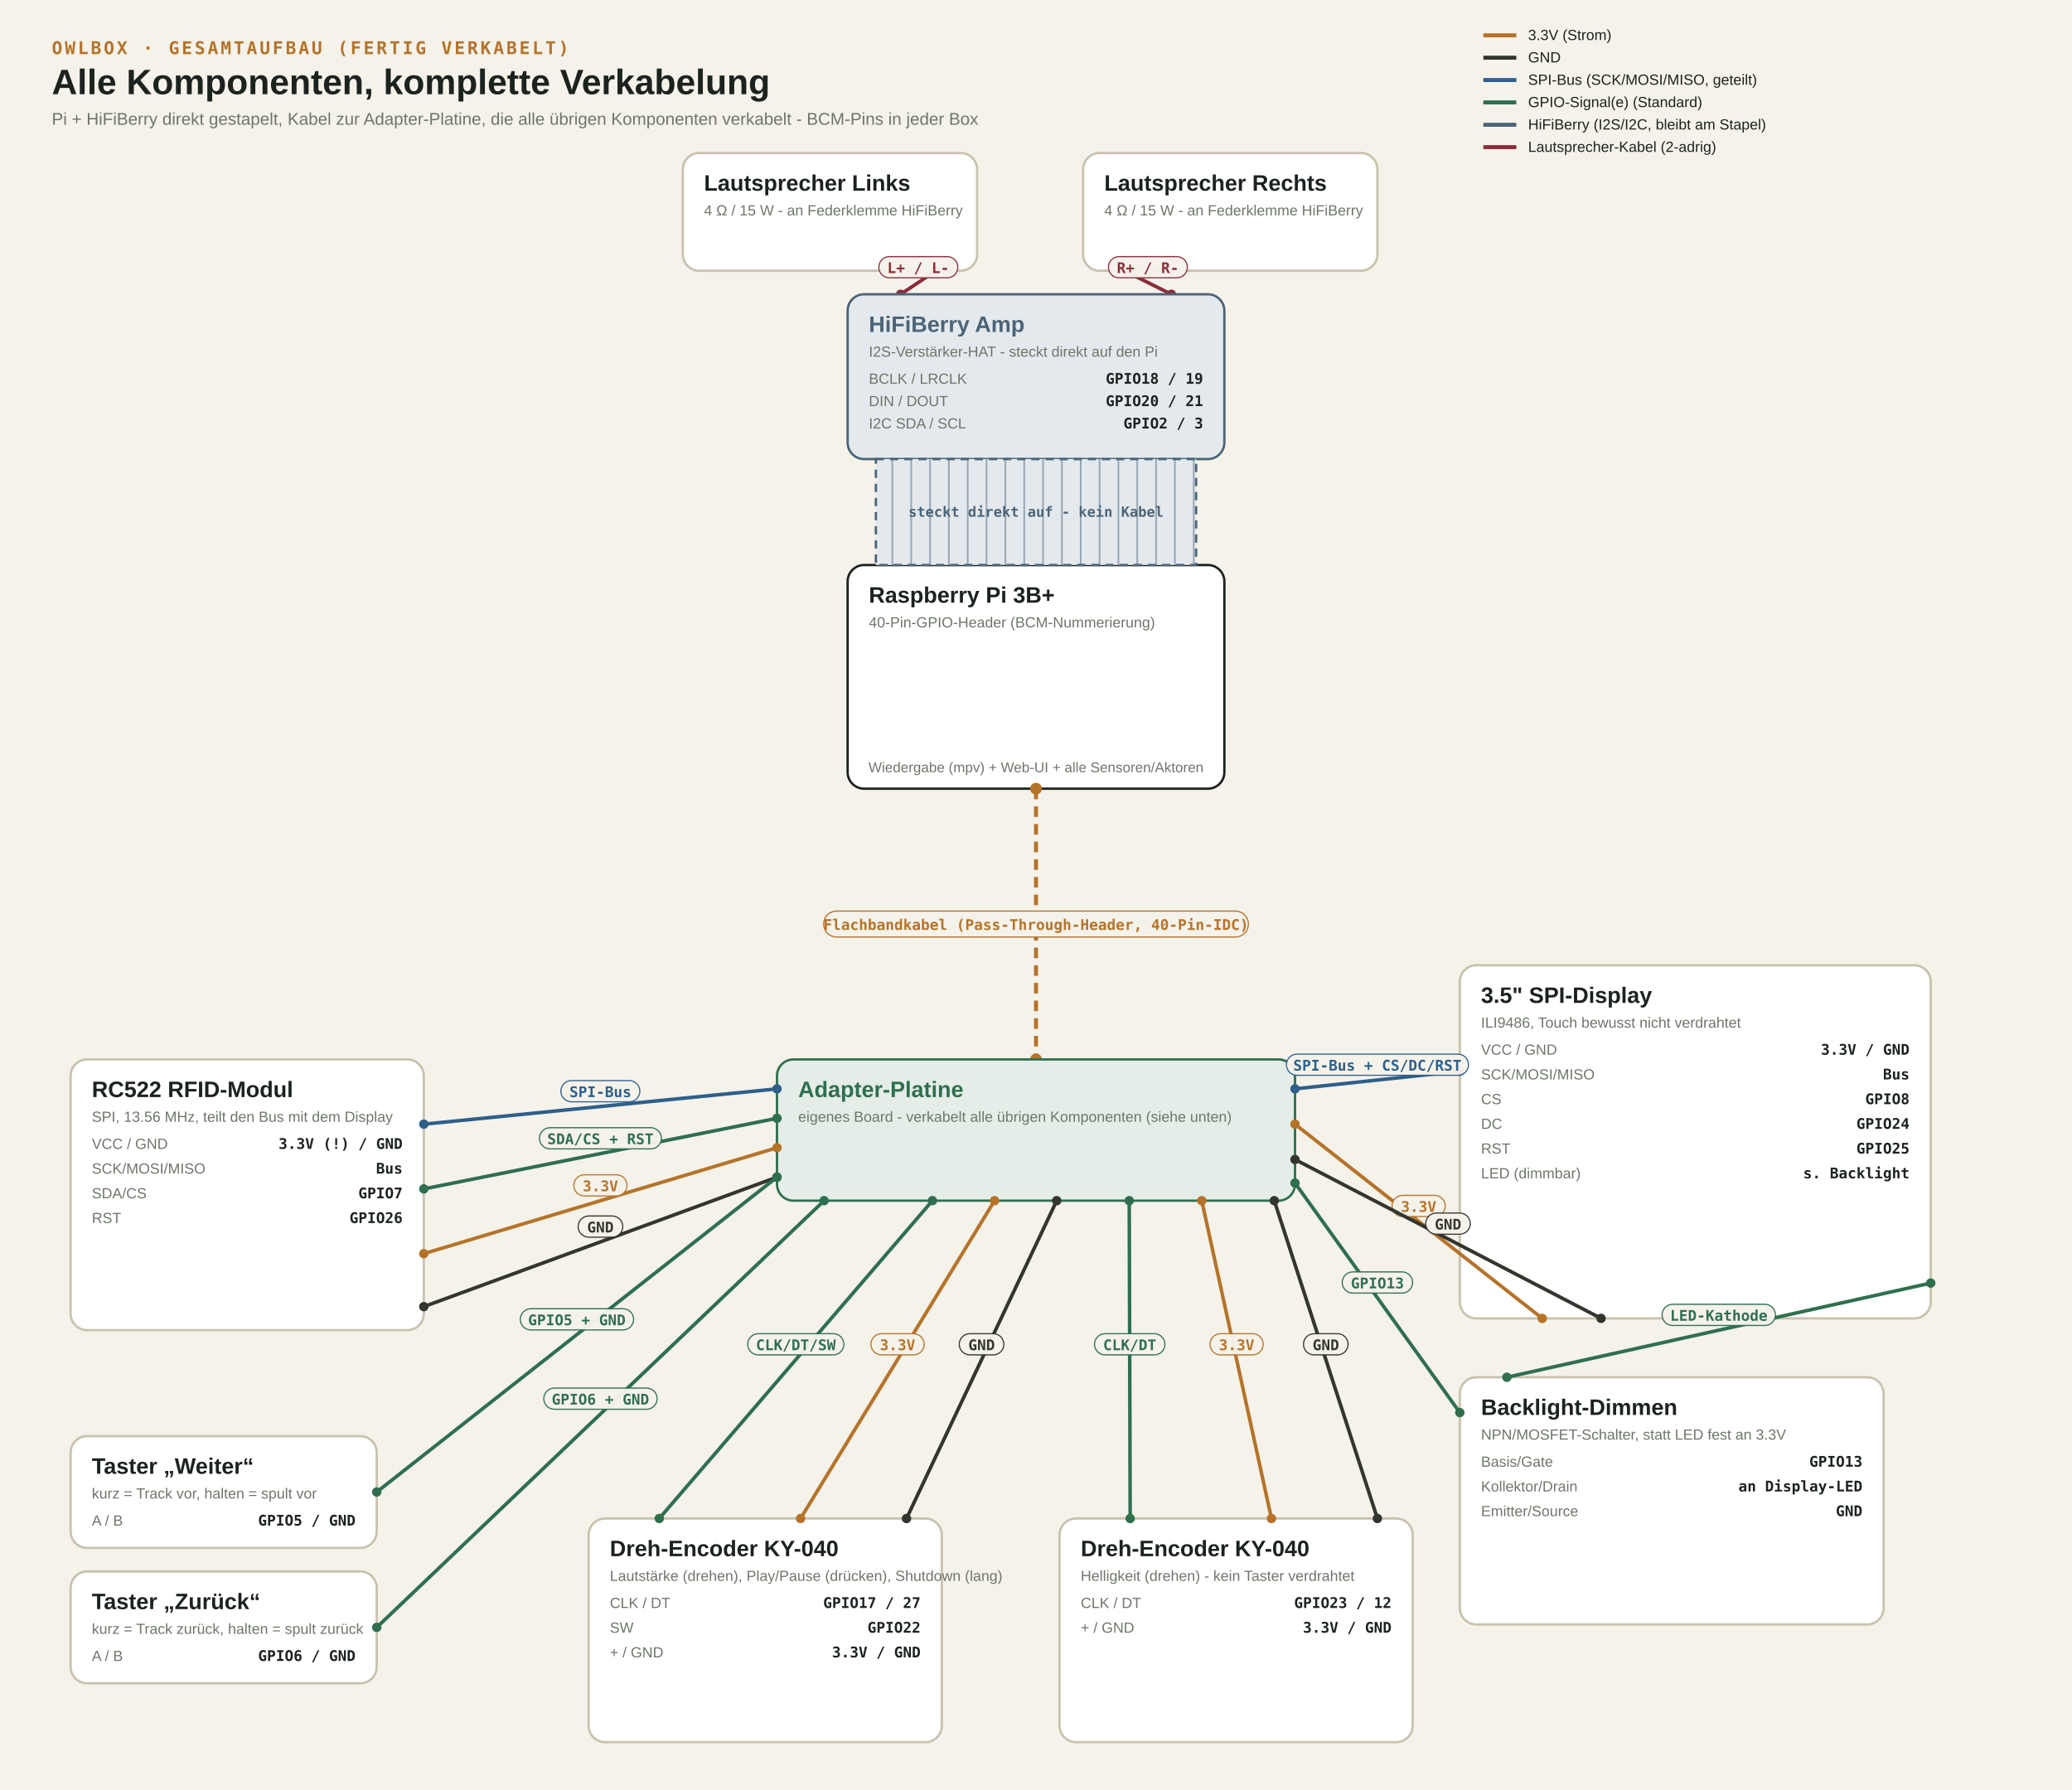
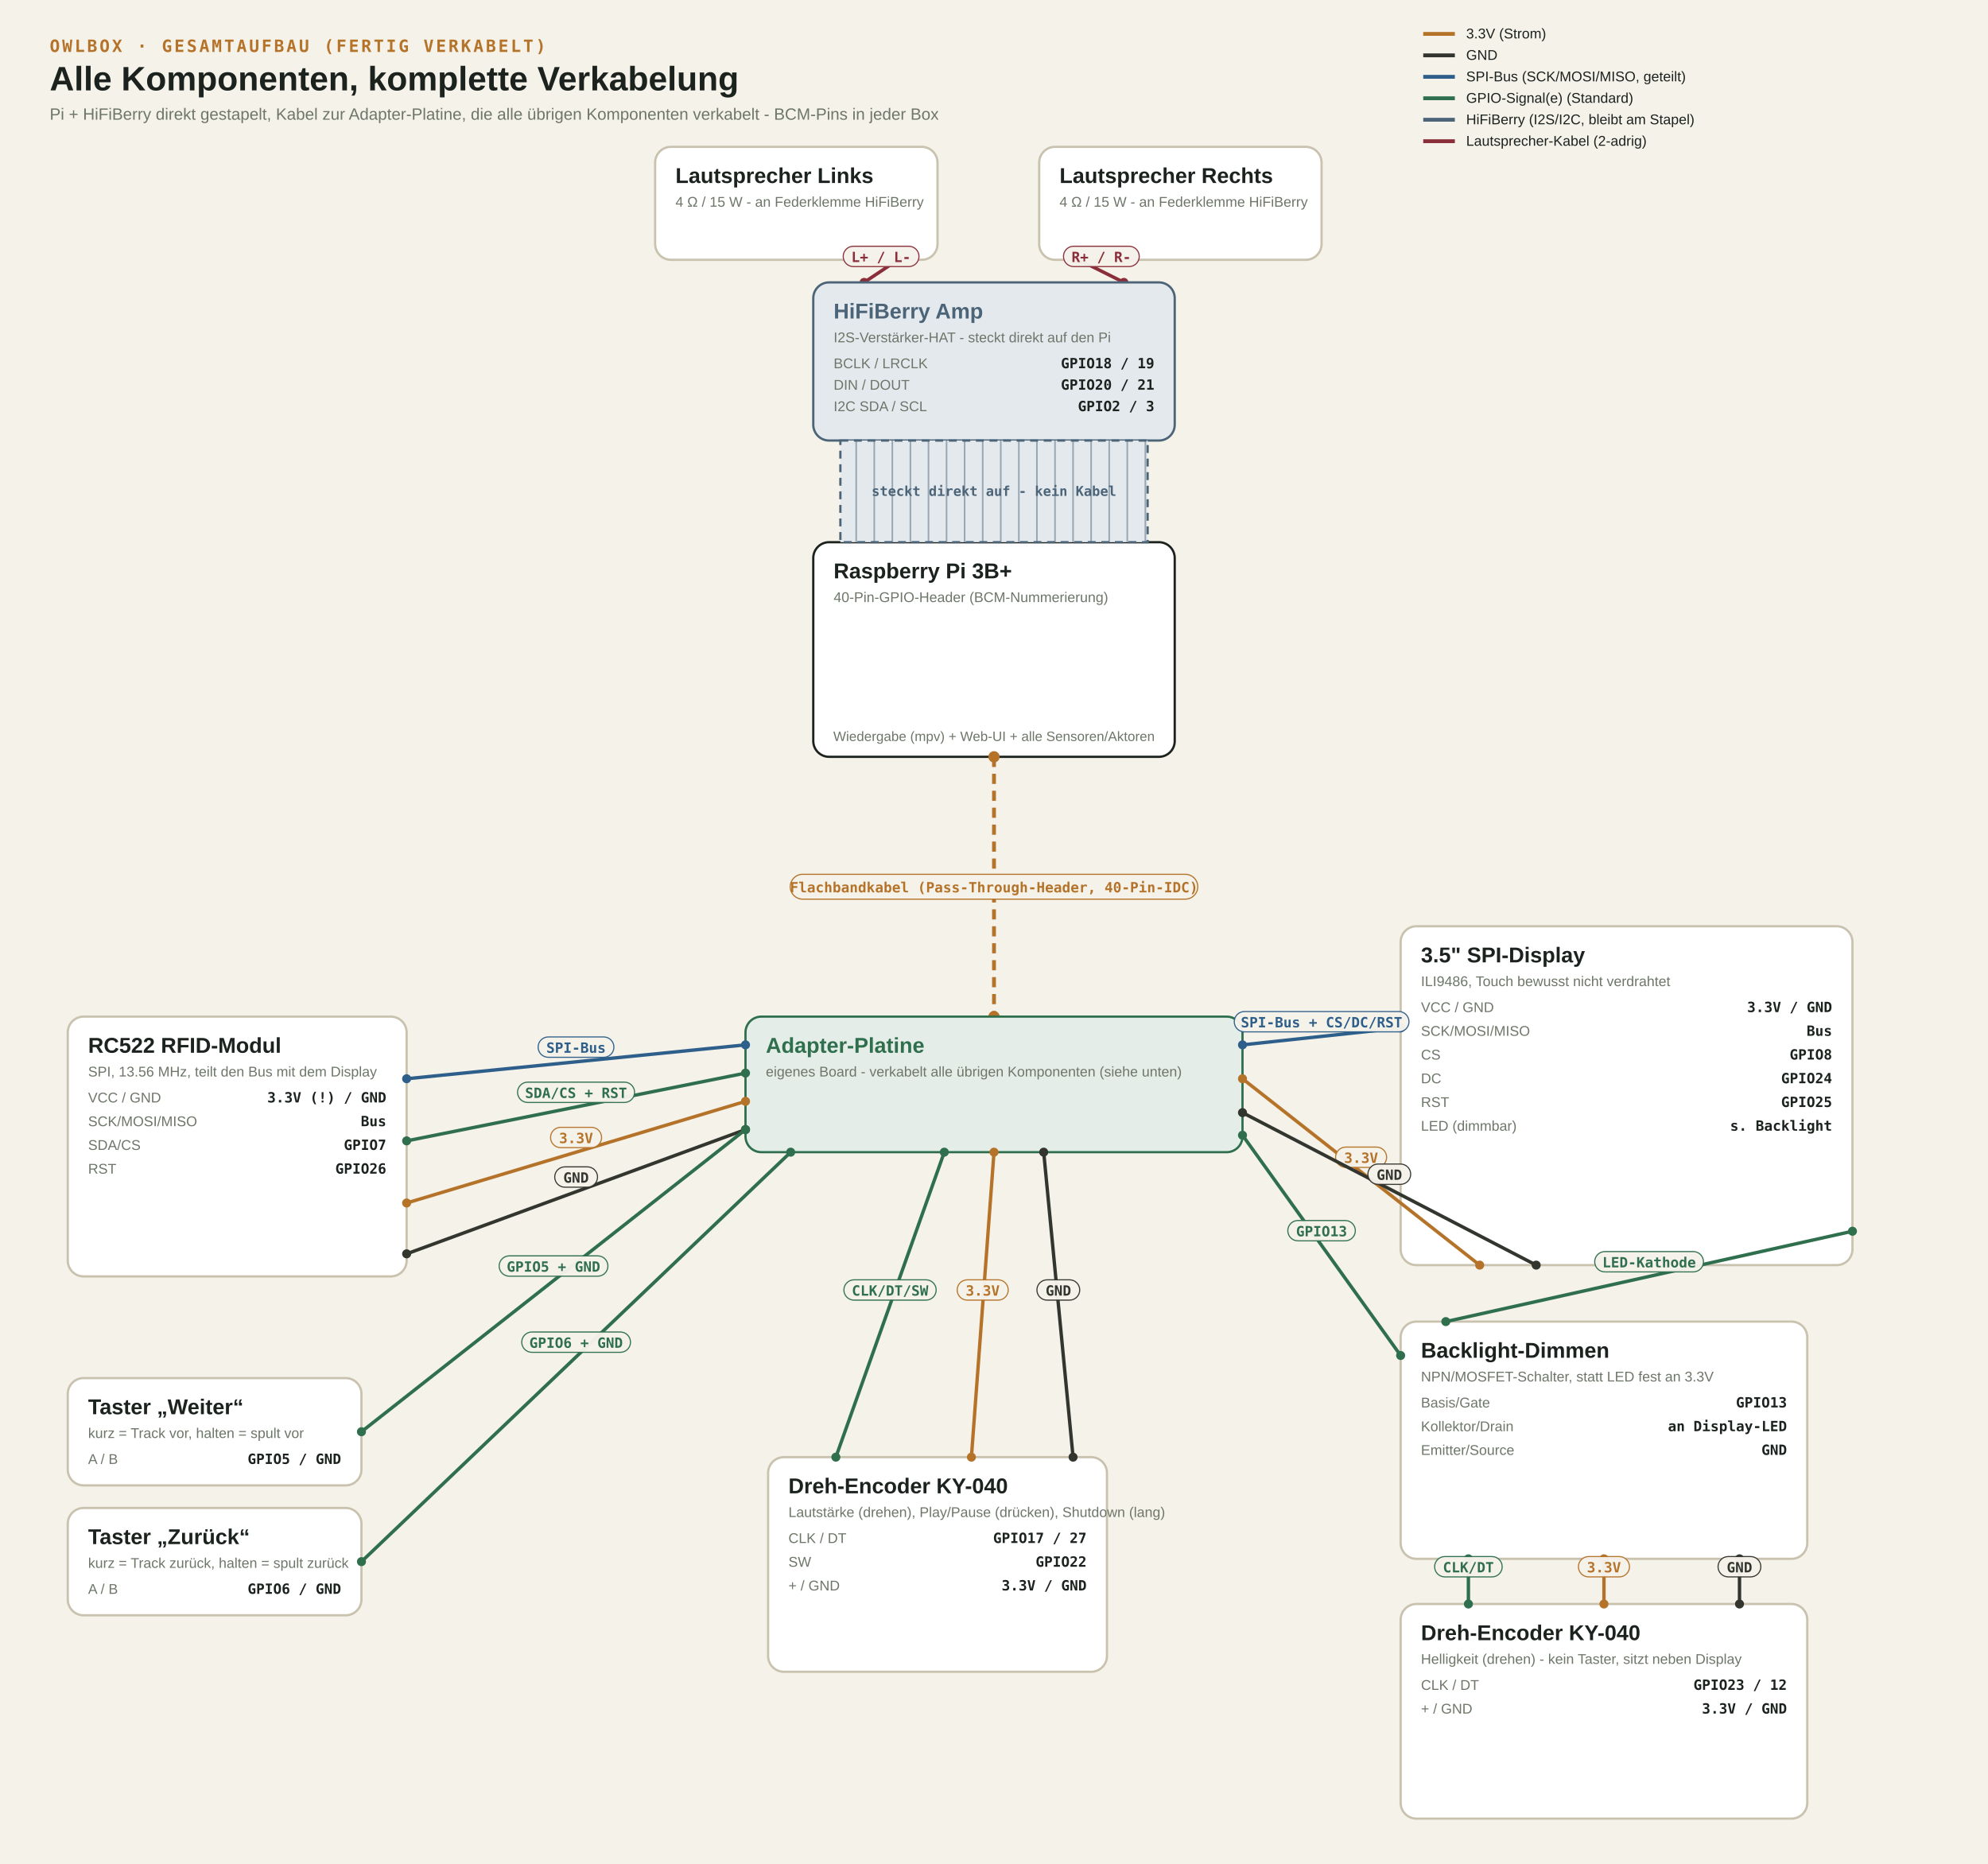
- <svg xmlns="http://www.w3.org/2000/svg" viewBox="0 0 1760 1520" width="1760" height="1520" font-family="Arial, sans-serif">
+ <svg xmlns="http://www.w3.org/2000/svg" viewBox="0 0 1760 1650" width="1760" height="1650" font-family="Arial, sans-serif">
  <rect x="0" y="0" width="1760" height="1720" fill="#f5f2ea" />
  <text x="44" y="46" font-size="15" letter-spacing="2" fill="#b5732a" font-family="ui-monospace, Consolas, monospace" font-weight="700">OWLBOX · GESAMTAUFBAU (FERTIG VERKABELT)</text>
  <text x="44" y="80" font-size="30" font-weight="800" fill="#1c231e" font-family="Arial, sans-serif">Alle Komponenten, komplette Verkabelung</text>
  <text x="44" y="106" font-size="14.5" fill="#6d7669" font-family="Arial, sans-serif">Pi + HiFiBerry direkt gestapelt, Kabel zur Adapter-Platine, die alle übrigen Komponenten verkabelt - BCM-Pins in jeder Box</text>
  <line x1="1260" y1="30" x2="1288" y2="30" stroke="#b5732a" stroke-width="3.4" />
  <text x="1298" y="34" font-size="12.5" fill="#1c231e" font-family="Arial, sans-serif">3.3V (Strom)</text>
  <line x1="1260" y1="49" x2="1288" y2="49" stroke="#33362f" stroke-width="3.4" />
  <text x="1298" y="53" font-size="12.5" fill="#1c231e" font-family="Arial, sans-serif">GND</text>
  <line x1="1260" y1="68" x2="1288" y2="68" stroke="#2e5f8a" stroke-width="3.4" />
  <text x="1298" y="72" font-size="12.5" fill="#1c231e" font-family="Arial, sans-serif">SPI-Bus (SCK/MOSI/MISO, geteilt)</text>
  <line x1="1260" y1="87" x2="1288" y2="87" stroke="#2f6f4e" stroke-width="3.4" />
  <text x="1298" y="91" font-size="12.5" fill="#1c231e" font-family="Arial, sans-serif">GPIO-Signal(e) (Standard)</text>
  <line x1="1260" y1="106" x2="1288" y2="106" stroke="#4c6478" stroke-width="3.4" />
  <text x="1298" y="110" font-size="12.5" fill="#1c231e" font-family="Arial, sans-serif">HiFiBerry (I2S/I2C, bleibt am Stapel)</text>
  <line x1="1260" y1="125" x2="1288" y2="125" stroke="#8a2e3a" stroke-width="3.4" />
  <text x="1298" y="129" font-size="12.5" fill="#1c231e" font-family="Arial, sans-serif">Lautsprecher-Kabel (2-adrig)</text>
  <rect x="580" y="130" width="250" height="100" rx="14" fill="#ffffff" stroke="#c9c2af" stroke-width="2" />
  <text x="598" y="162" font-size="19" font-weight="700" fill="#1c231e" font-family="Arial, sans-serif">Lautsprecher Links</text>
  <text x="598" y="183" font-size="12.5" fill="#6d7669" font-family="Arial, sans-serif">4 Ω / 15 W - an Federklemme HiFiBerry</text>
  <rect x="920" y="130" width="250" height="100" rx="14" fill="#ffffff" stroke="#c9c2af" stroke-width="2" />
  <text x="938" y="162" font-size="19" font-weight="700" fill="#1c231e" font-family="Arial, sans-serif">Lautsprecher Rechts</text>
  <text x="938" y="183" font-size="12.5" fill="#6d7669" font-family="Arial, sans-serif">4 Ω / 15 W - an Federklemme HiFiBerry</text>
  <line x1="765" y1="250" x2="795" y2="230" stroke="#8a2e3a" stroke-width="3" />
  <circle cx="765" cy="250" r="4" fill="#8a2e3a" />
  <circle cx="795" cy="230" r="4" fill="#8a2e3a" />
  <rect x="746.5" y="218.0" width="67.1" height="18" rx="9" fill="#f5f2ea" stroke="#8a2e3a" stroke-width="1" opacity="0.97" />
  <text x="780.0" y="232.0" font-size="12.5" fill="#8a2e3a" text-anchor="middle" font-family="ui-monospace, Consolas, monospace" font-weight="700">L+ / L-</text>
  <line x1="995" y1="250" x2="955" y2="230" stroke="#8a2e3a" stroke-width="3" />
  <circle cx="995" cy="250" r="4" fill="#8a2e3a" />
  <circle cx="955" cy="230" r="4" fill="#8a2e3a" />
  <rect x="941.5" y="218.0" width="67.1" height="18" rx="9" fill="#f5f2ea" stroke="#8a2e3a" stroke-width="1" opacity="0.97" />
  <text x="975.0" y="232.0" font-size="12.5" fill="#8a2e3a" text-anchor="middle" font-family="ui-monospace, Consolas, monospace" font-weight="700">R+ / R-</text>
  <rect x="720" y="250" width="320" height="140" rx="14" fill="#e3e9ed" stroke="#4c6478" stroke-width="2" />
  <text x="738" y="282" font-size="19" font-weight="700" fill="#4c6478" font-family="Arial, sans-serif">HiFiBerry Amp</text>
  <text x="738" y="303" font-size="12.5" fill="#6d7669" font-family="Arial, sans-serif">I2S-Verstärker-HAT - steckt direkt auf den Pi</text>
  <text x="738" y="326" font-size="12.5" fill="#6d7669" font-family="Arial, sans-serif">BCLK / LRCLK</text>
  <text x="1022" y="326" font-size="12.5" fill="#1c231e" text-anchor="end" font-family="ui-monospace, Consolas, monospace" font-weight="600">GPIO18 / 19</text>
  <text x="738" y="345" font-size="12.5" fill="#6d7669" font-family="Arial, sans-serif">DIN / DOUT</text>
  <text x="1022" y="345" font-size="12.5" fill="#1c231e" text-anchor="end" font-family="ui-monospace, Consolas, monospace" font-weight="600">GPIO20 / 21</text>
  <text x="738" y="364" font-size="12.5" fill="#6d7669" font-family="Arial, sans-serif">I2C SDA / SCL</text>
  <text x="1022" y="364" font-size="12.5" fill="#1c231e" text-anchor="end" font-family="ui-monospace, Consolas, monospace" font-weight="600">GPIO2 / 3</text>
  <rect x="720" y="480" width="320" height="190" rx="14" fill="#ffffff" stroke="#1c231e" stroke-width="2" />
  <text x="738" y="512" font-size="19" font-weight="700" fill="#1c231e" font-family="Arial, sans-serif">Raspberry Pi 3B+</text>
  <text x="738" y="533" font-size="12.5" fill="#6d7669" font-family="Arial, sans-serif">40-Pin-GPIO-Header (BCM-Nummerierung)</text>
  <text x="880" y="656" font-size="12" fill="#6d7669" text-anchor="middle" font-family="Arial, sans-serif">Wiedergabe (mpv) + Web-UI + alle Sensoren/Aktoren</text>
  <rect x="744" y="390" width="272" height="90" fill="#e3e9ed" stroke="#4c6478" stroke-width="2" stroke-dasharray="7 5" />
  <line x1="758" y1="390" x2="758" y2="480" stroke="#4c6478" stroke-width="1.4" opacity="0.5" />
  <line x1="774" y1="390" x2="774" y2="480" stroke="#4c6478" stroke-width="1.4" opacity="0.5" />
  <line x1="790" y1="390" x2="790" y2="480" stroke="#4c6478" stroke-width="1.4" opacity="0.5" />
  <line x1="806" y1="390" x2="806" y2="480" stroke="#4c6478" stroke-width="1.4" opacity="0.5" />
  <line x1="822" y1="390" x2="822" y2="480" stroke="#4c6478" stroke-width="1.4" opacity="0.5" />
  <line x1="838" y1="390" x2="838" y2="480" stroke="#4c6478" stroke-width="1.4" opacity="0.5" />
  <line x1="854" y1="390" x2="854" y2="480" stroke="#4c6478" stroke-width="1.4" opacity="0.5" />
  <line x1="870" y1="390" x2="870" y2="480" stroke="#4c6478" stroke-width="1.4" opacity="0.5" />
  <line x1="886" y1="390" x2="886" y2="480" stroke="#4c6478" stroke-width="1.4" opacity="0.5" />
  <line x1="902" y1="390" x2="902" y2="480" stroke="#4c6478" stroke-width="1.4" opacity="0.5" />
  <line x1="918" y1="390" x2="918" y2="480" stroke="#4c6478" stroke-width="1.4" opacity="0.5" />
  <line x1="934" y1="390" x2="934" y2="480" stroke="#4c6478" stroke-width="1.4" opacity="0.5" />
  <line x1="950" y1="390" x2="950" y2="480" stroke="#4c6478" stroke-width="1.4" opacity="0.5" />
  <line x1="966" y1="390" x2="966" y2="480" stroke="#4c6478" stroke-width="1.4" opacity="0.5" />
  <line x1="982" y1="390" x2="982" y2="480" stroke="#4c6478" stroke-width="1.4" opacity="0.5" />
  <line x1="998" y1="390" x2="998" y2="480" stroke="#4c6478" stroke-width="1.4" opacity="0.5" />
  <line x1="1014" y1="390" x2="1014" y2="480" stroke="#4c6478" stroke-width="1.4" opacity="0.5" />
  <text x="880" y="439" font-size="12" fill="#4c6478" text-anchor="middle" font-family="ui-monospace, monospace" font-weight="700">steckt direkt auf - kein Kabel</text>
  <line x1="880.0" y1="670" x2="880.0" y2="900" stroke="#b5732a" stroke-width="3.4" stroke-dasharray="9 6" />
  <circle cx="880.0" cy="670" r="5" fill="#b5732a" />
  <circle cx="880.0" cy="900" r="5" fill="#b5732a" />
  <rect x="699.6" y="774" width="360.8" height="22" rx="11" fill="#f5f2ea" stroke="#b5732a" stroke-width="1" />
  <text x="880" y="790" font-size="12.5" fill="#b5732a" text-anchor="middle" font-family="ui-monospace, monospace" font-weight="700">Flachbandkabel (Pass-Through-Header, 40-Pin-IDC)</text>
  <rect x="660" y="900" width="440" height="120" rx="14" fill="#e4ede7" stroke="#2f6f4e" stroke-width="2" />
  <text x="678" y="932" font-size="19" font-weight="700" fill="#2f6f4e" font-family="Arial, sans-serif">Adapter-Platine</text>
  <text x="678" y="953" font-size="12.5" fill="#6d7669" font-family="Arial, sans-serif">eigenes Board - verkabelt alle übrigen Komponenten (siehe unten)</text>
  <rect x="60" y="900" width="300" height="230" rx="14" fill="#ffffff" stroke="#c9c2af" stroke-width="2" />
  <text x="78" y="932" font-size="19" font-weight="700" fill="#1c231e" font-family="Arial, sans-serif">RC522 RFID-Modul</text>
  <text x="78" y="953" font-size="12.5" fill="#6d7669" font-family="Arial, sans-serif">SPI, 13.56 MHz, teilt den Bus mit dem Display</text>
  <text x="78" y="976" font-size="12.5" fill="#6d7669" font-family="Arial, sans-serif">VCC / GND</text>
  <text x="342" y="976" font-size="12.5" fill="#1c231e" text-anchor="end" font-family="ui-monospace, Consolas, monospace" font-weight="600">3.3V (!) / GND</text>
  <text x="78" y="997" font-size="12.5" fill="#6d7669" font-family="Arial, sans-serif">SCK/MOSI/MISO</text>
  <text x="342" y="997" font-size="12.5" fill="#1c231e" text-anchor="end" font-family="ui-monospace, Consolas, monospace" font-weight="600">Bus</text>
  <text x="78" y="1018" font-size="12.5" fill="#6d7669" font-family="Arial, sans-serif">SDA/CS</text>
  <text x="342" y="1018" font-size="12.5" fill="#1c231e" text-anchor="end" font-family="ui-monospace, Consolas, monospace" font-weight="600">GPIO7</text>
  <text x="78" y="1039" font-size="12.5" fill="#6d7669" font-family="Arial, sans-serif">RST</text>
  <text x="342" y="1039" font-size="12.5" fill="#1c231e" text-anchor="end" font-family="ui-monospace, Consolas, monospace" font-weight="600">GPIO26</text>
  <rect x="1240" y="820" width="400" height="300" rx="14" fill="#ffffff" stroke="#c9c2af" stroke-width="2" />
  <text x="1258" y="852" font-size="19" font-weight="700" fill="#1c231e" font-family="Arial, sans-serif">3.5" SPI-Display</text>
  <text x="1258" y="873" font-size="12.5" fill="#6d7669" font-family="Arial, sans-serif">ILI9486, Touch bewusst nicht verdrahtet</text>
  <text x="1258" y="896" font-size="12.5" fill="#6d7669" font-family="Arial, sans-serif">VCC / GND</text>
  <text x="1622" y="896" font-size="12.5" fill="#1c231e" text-anchor="end" font-family="ui-monospace, Consolas, monospace" font-weight="600">3.3V / GND</text>
  <text x="1258" y="917" font-size="12.5" fill="#6d7669" font-family="Arial, sans-serif">SCK/MOSI/MISO</text>
  <text x="1622" y="917" font-size="12.5" fill="#1c231e" text-anchor="end" font-family="ui-monospace, Consolas, monospace" font-weight="600">Bus</text>
  <text x="1258" y="938" font-size="12.5" fill="#6d7669" font-family="Arial, sans-serif">CS</text>
  <text x="1622" y="938" font-size="12.5" fill="#1c231e" text-anchor="end" font-family="ui-monospace, Consolas, monospace" font-weight="600">GPIO8</text>
  <text x="1258" y="959" font-size="12.5" fill="#6d7669" font-family="Arial, sans-serif">DC</text>
  <text x="1622" y="959" font-size="12.5" fill="#1c231e" text-anchor="end" font-family="ui-monospace, Consolas, monospace" font-weight="600">GPIO24</text>
  <text x="1258" y="980" font-size="12.5" fill="#6d7669" font-family="Arial, sans-serif">RST</text>
  <text x="1622" y="980" font-size="12.5" fill="#1c231e" text-anchor="end" font-family="ui-monospace, Consolas, monospace" font-weight="600">GPIO25</text>
  <text x="1258" y="1001" font-size="12.5" fill="#6d7669" font-family="Arial, sans-serif">LED (dimmbar)</text>
  <text x="1622" y="1001" font-size="12.5" fill="#1c231e" text-anchor="end" font-family="ui-monospace, Consolas, monospace" font-weight="600">s. Backlight</text>
  <rect x="1240" y="1170" width="360" height="210" rx="14" fill="#ffffff" stroke="#c9c2af" stroke-width="2" />
  <text x="1258" y="1202" font-size="19" font-weight="700" fill="#1c231e" font-family="Arial, sans-serif">Backlight-Dimmen</text>
  <text x="1258" y="1223" font-size="12.5" fill="#6d7669" font-family="Arial, sans-serif">NPN/MOSFET-Schalter, statt LED fest an 3.3V</text>
  <text x="1258" y="1246" font-size="12.5" fill="#6d7669" font-family="Arial, sans-serif">Basis/Gate</text>
  <text x="1582" y="1246" font-size="12.5" fill="#1c231e" text-anchor="end" font-family="ui-monospace, Consolas, monospace" font-weight="600">GPIO13</text>
  <text x="1258" y="1267" font-size="12.5" fill="#6d7669" font-family="Arial, sans-serif">Kollektor/Drain</text>
  <text x="1582" y="1267" font-size="12.5" fill="#1c231e" text-anchor="end" font-family="ui-monospace, Consolas, monospace" font-weight="600">an Display-LED</text>
  <text x="1258" y="1288" font-size="12.5" fill="#6d7669" font-family="Arial, sans-serif">Emitter/Source</text>
  <text x="1582" y="1288" font-size="12.5" fill="#1c231e" text-anchor="end" font-family="ui-monospace, Consolas, monospace" font-weight="600">GND</text>
+   <rect x="1240" y="1420" width="360" height="190" rx="14" fill="#ffffff" stroke="#c9c2af" stroke-width="2" />
+   <text x="1258" y="1452" font-size="19" font-weight="700" fill="#1c231e" font-family="Arial, sans-serif">Dreh-Encoder KY-040</text>
+   <text x="1258" y="1473" font-size="12.5" fill="#6d7669" font-family="Arial, sans-serif">Helligkeit (drehen) - kein Taster, sitzt neben Display</text>
+   <text x="1258" y="1496" font-size="12.5" fill="#6d7669" font-family="Arial, sans-serif">CLK / DT</text>
+   <text x="1582" y="1496" font-size="12.5" fill="#1c231e" text-anchor="end" font-family="ui-monospace, Consolas, monospace" font-weight="600">GPIO23 / 12</text>
+   <text x="1258" y="1517" font-size="12.5" fill="#6d7669" font-family="Arial, sans-serif">+ / GND</text>
+   <text x="1582" y="1517" font-size="12.5" fill="#1c231e" text-anchor="end" font-family="ui-monospace, Consolas, monospace" font-weight="600">3.3V / GND</text>
  <rect x="60" y="1220" width="260" height="95" rx="14" fill="#ffffff" stroke="#c9c2af" stroke-width="2" />
  <text x="78" y="1252" font-size="19" font-weight="700" fill="#1c231e" font-family="Arial, sans-serif">Taster „Weiter“</text>
  <text x="78" y="1273" font-size="12.5" fill="#6d7669" font-family="Arial, sans-serif">kurz = Track vor, halten = spult vor</text>
  <text x="78" y="1296" font-size="12.5" fill="#6d7669" font-family="Arial, sans-serif">A / B</text>
  <text x="302" y="1296" font-size="12.5" fill="#1c231e" text-anchor="end" font-family="ui-monospace, Consolas, monospace" font-weight="600">GPIO5 / GND</text>
  <rect x="60" y="1335" width="260" height="95" rx="14" fill="#ffffff" stroke="#c9c2af" stroke-width="2" />
  <text x="78" y="1367" font-size="19" font-weight="700" fill="#1c231e" font-family="Arial, sans-serif">Taster „Zurück“</text>
  <text x="78" y="1388" font-size="12.5" fill="#6d7669" font-family="Arial, sans-serif">kurz = Track zurück, halten = spult zurück</text>
  <text x="78" y="1411" font-size="12.5" fill="#6d7669" font-family="Arial, sans-serif">A / B</text>
  <text x="302" y="1411" font-size="12.5" fill="#1c231e" text-anchor="end" font-family="ui-monospace, Consolas, monospace" font-weight="600">GPIO6 / GND</text>
-   <rect x="500" y="1290" width="300" height="190" rx="14" fill="#ffffff" stroke="#c9c2af" stroke-width="2" />
-   <text x="518" y="1322" font-size="19" font-weight="700" fill="#1c231e" font-family="Arial, sans-serif">Dreh-Encoder KY-040</text>
-   <text x="518" y="1343" font-size="12.5" fill="#6d7669" font-family="Arial, sans-serif">Lautstärke (drehen), Play/Pause (drücken), Shutdown (lang)</text>
-   <text x="518" y="1366" font-size="12.5" fill="#6d7669" font-family="Arial, sans-serif">CLK / DT</text>
-   <text x="782" y="1366" font-size="12.5" fill="#1c231e" text-anchor="end" font-family="ui-monospace, Consolas, monospace" font-weight="600">GPIO17 / 27</text>
-   <text x="518" y="1387" font-size="12.5" fill="#6d7669" font-family="Arial, sans-serif">SW</text>
-   <text x="782" y="1387" font-size="12.5" fill="#1c231e" text-anchor="end" font-family="ui-monospace, Consolas, monospace" font-weight="600">GPIO22</text>
-   <text x="518" y="1408" font-size="12.5" fill="#6d7669" font-family="Arial, sans-serif">+ / GND</text>
-   <text x="782" y="1408" font-size="12.5" fill="#1c231e" text-anchor="end" font-family="ui-monospace, Consolas, monospace" font-weight="600">3.3V / GND</text>
-   <rect x="900" y="1290" width="300" height="190" rx="14" fill="#ffffff" stroke="#c9c2af" stroke-width="2" />
-   <text x="918" y="1322" font-size="19" font-weight="700" fill="#1c231e" font-family="Arial, sans-serif">Dreh-Encoder KY-040</text>
-   <text x="918" y="1343" font-size="12.5" fill="#6d7669" font-family="Arial, sans-serif">Helligkeit (drehen) - kein Taster verdrahtet</text>
-   <text x="918" y="1366" font-size="12.5" fill="#6d7669" font-family="Arial, sans-serif">CLK / DT</text>
-   <text x="1182" y="1366" font-size="12.5" fill="#1c231e" text-anchor="end" font-family="ui-monospace, Consolas, monospace" font-weight="600">GPIO23 / 12</text>
-   <text x="918" y="1387" font-size="12.5" fill="#6d7669" font-family="Arial, sans-serif">+ / GND</text>
-   <text x="1182" y="1387" font-size="12.5" fill="#1c231e" text-anchor="end" font-family="ui-monospace, Consolas, monospace" font-weight="600">3.3V / GND</text>
+   <rect x="680" y="1290" width="300" height="190" rx="14" fill="#ffffff" stroke="#c9c2af" stroke-width="2" />
+   <text x="698" y="1322" font-size="19" font-weight="700" fill="#1c231e" font-family="Arial, sans-serif">Dreh-Encoder KY-040</text>
+   <text x="698" y="1343" font-size="12.5" fill="#6d7669" font-family="Arial, sans-serif">Lautstärke (drehen), Play/Pause (drücken), Shutdown (lang)</text>
+   <text x="698" y="1366" font-size="12.5" fill="#6d7669" font-family="Arial, sans-serif">CLK / DT</text>
+   <text x="962" y="1366" font-size="12.5" fill="#1c231e" text-anchor="end" font-family="ui-monospace, Consolas, monospace" font-weight="600">GPIO17 / 27</text>
+   <text x="698" y="1387" font-size="12.5" fill="#6d7669" font-family="Arial, sans-serif">SW</text>
+   <text x="962" y="1387" font-size="12.5" fill="#1c231e" text-anchor="end" font-family="ui-monospace, Consolas, monospace" font-weight="600">GPIO22</text>
+   <text x="698" y="1408" font-size="12.5" fill="#6d7669" font-family="Arial, sans-serif">+ / GND</text>
+   <text x="962" y="1408" font-size="12.5" fill="#1c231e" text-anchor="end" font-family="ui-monospace, Consolas, monospace" font-weight="600">3.3V / GND</text>
  <line x1="660" y1="925" x2="360" y2="955" stroke="#2e5f8a" stroke-width="3" />
  <circle cx="660" cy="925" r="4" fill="#2e5f8a" />
  <circle cx="360" cy="955" r="4" fill="#2e5f8a" />
  <rect x="476.4" y="918.0" width="67.1" height="18" rx="9" fill="#f5f2ea" stroke="#2e5f8a" stroke-width="1" opacity="0.97" />
  <text x="510.0" y="932.0" font-size="12.5" fill="#2e5f8a" text-anchor="middle" font-family="ui-monospace, Consolas, monospace" font-weight="700">SPI-Bus</text>
  <line x1="660" y1="950" x2="360" y2="1010" stroke="#2f6f4e" stroke-width="3" />
  <circle cx="660" cy="950" r="4" fill="#2f6f4e" />
  <circle cx="360" cy="1010" r="4" fill="#2f6f4e" />
  <rect x="458.2" y="958.0" width="103.6" height="18" rx="9" fill="#f5f2ea" stroke="#2f6f4e" stroke-width="1" opacity="0.97" />
  <text x="510.0" y="972.0" font-size="12.5" fill="#2f6f4e" text-anchor="middle" font-family="ui-monospace, Consolas, monospace" font-weight="700">SDA/CS + RST</text>
  <line x1="660" y1="975" x2="360" y2="1065" stroke="#b5732a" stroke-width="3" />
  <circle cx="660" cy="975" r="4" fill="#b5732a" />
  <circle cx="360" cy="1065" r="4" fill="#b5732a" />
  <rect x="487.4" y="998.0" width="45.2" height="18" rx="9" fill="#f5f2ea" stroke="#b5732a" stroke-width="1" opacity="0.97" />
  <text x="510.0" y="1012.0" font-size="12.5" fill="#b5732a" text-anchor="middle" font-family="ui-monospace, Consolas, monospace" font-weight="700">3.3V</text>
  <line x1="660" y1="1000" x2="360" y2="1110" stroke="#33362f" stroke-width="3" />
  <circle cx="660" cy="1000" r="4" fill="#33362f" />
  <circle cx="360" cy="1110" r="4" fill="#33362f" />
  <rect x="491.1" y="1033.0" width="37.9" height="18" rx="9" fill="#f5f2ea" stroke="#33362f" stroke-width="1" opacity="0.97" />
  <text x="510.0" y="1047.0" font-size="12.5" fill="#33362f" text-anchor="middle" font-family="ui-monospace, Consolas, monospace" font-weight="700">GND</text>
  <line x1="1100" y1="925" x2="1240" y2="910" stroke="#2e5f8a" stroke-width="3" />
  <circle cx="1100" cy="925" r="4" fill="#2e5f8a" />
  <circle cx="1240" cy="910" r="4" fill="#2e5f8a" />
  <rect x="1092.7" y="895.5" width="154.7" height="18" rx="9" fill="#f5f2ea" stroke="#2e5f8a" stroke-width="1" opacity="0.97" />
  <text x="1170.0" y="909.5" font-size="12.5" fill="#2e5f8a" text-anchor="middle" font-family="ui-monospace, Consolas, monospace" font-weight="700">SPI-Bus + CS/DC/RST</text>
  <line x1="1100" y1="955" x2="1310" y2="1120" stroke="#b5732a" stroke-width="3" />
  <circle cx="1100" cy="955" r="4" fill="#b5732a" />
  <circle cx="1310" cy="1120" r="4" fill="#b5732a" />
  <rect x="1182.4" y="1015.5" width="45.2" height="18" rx="9" fill="#f5f2ea" stroke="#b5732a" stroke-width="1" opacity="0.97" />
  <text x="1205.0" y="1029.5" font-size="12.5" fill="#b5732a" text-anchor="middle" font-family="ui-monospace, Consolas, monospace" font-weight="700">3.3V</text>
  <line x1="1100" y1="985" x2="1360" y2="1120" stroke="#33362f" stroke-width="3" />
  <circle cx="1100" cy="985" r="4" fill="#33362f" />
  <circle cx="1360" cy="1120" r="4" fill="#33362f" />
  <rect x="1211.0" y="1030.5" width="37.9" height="18" rx="9" fill="#f5f2ea" stroke="#33362f" stroke-width="1" opacity="0.97" />
  <text x="1230.0" y="1044.5" font-size="12.5" fill="#33362f" text-anchor="middle" font-family="ui-monospace, Consolas, monospace" font-weight="700">GND</text>
  <line x1="1100" y1="1005" x2="1240" y2="1200" stroke="#2f6f4e" stroke-width="3" />
  <circle cx="1100" cy="1005" r="4" fill="#2f6f4e" />
  <circle cx="1240" cy="1200" r="4" fill="#2f6f4e" />
  <rect x="1140.1" y="1080.5" width="59.8" height="18" rx="9" fill="#f5f2ea" stroke="#2f6f4e" stroke-width="1" opacity="0.97" />
  <text x="1170.0" y="1094.5" font-size="12.5" fill="#2f6f4e" text-anchor="middle" font-family="ui-monospace, Consolas, monospace" font-weight="700">GPIO13</text>
  <line x1="1640" y1="1090" x2="1280" y2="1170" stroke="#2f6f4e" stroke-width="3" />
  <circle cx="1640" cy="1090" r="4" fill="#2f6f4e" />
  <circle cx="1280" cy="1170" r="4" fill="#2f6f4e" />
  <rect x="1411.8" y="1108.0" width="96.3" height="18" rx="9" fill="#f5f2ea" stroke="#2f6f4e" stroke-width="1" opacity="0.97" />
  <text x="1460.0" y="1122.0" font-size="12.5" fill="#2f6f4e" text-anchor="middle" font-family="ui-monospace, Consolas, monospace" font-weight="700">LED-Kathode</text>
+   <line x1="1300" y1="1380" x2="1300" y2="1420" stroke="#2f6f4e" stroke-width="3" />
+   <circle cx="1300" cy="1380" r="4" fill="#2f6f4e" />
+   <circle cx="1300" cy="1420" r="4" fill="#2f6f4e" />
+   <rect x="1270.1" y="1378.0" width="59.8" height="18" rx="9" fill="#f5f2ea" stroke="#2f6f4e" stroke-width="1" opacity="0.97" />
+   <text x="1300.0" y="1392.0" font-size="12.5" fill="#2f6f4e" text-anchor="middle" font-family="ui-monospace, Consolas, monospace" font-weight="700">CLK/DT</text>
+   <line x1="1420" y1="1380" x2="1420" y2="1420" stroke="#b5732a" stroke-width="3" />
+   <circle cx="1420" cy="1380" r="4" fill="#b5732a" />
+   <circle cx="1420" cy="1420" r="4" fill="#b5732a" />
+   <rect x="1397.4" y="1378.0" width="45.2" height="18" rx="9" fill="#f5f2ea" stroke="#b5732a" stroke-width="1" opacity="0.97" />
+   <text x="1420.0" y="1392.0" font-size="12.5" fill="#b5732a" text-anchor="middle" font-family="ui-monospace, Consolas, monospace" font-weight="700">3.3V</text>
+   <line x1="1540" y1="1380" x2="1540" y2="1420" stroke="#33362f" stroke-width="3" />
+   <circle cx="1540" cy="1380" r="4" fill="#33362f" />
+   <circle cx="1540" cy="1420" r="4" fill="#33362f" />
+   <rect x="1521.0" y="1378.0" width="37.9" height="18" rx="9" fill="#f5f2ea" stroke="#33362f" stroke-width="1" opacity="0.97" />
+   <text x="1540.0" y="1392.0" font-size="12.5" fill="#33362f" text-anchor="middle" font-family="ui-monospace, Consolas, monospace" font-weight="700">GND</text>
  <line x1="660" y1="1000" x2="320" y2="1267.5" stroke="#2f6f4e" stroke-width="3" />
  <circle cx="660" cy="1000" r="4" fill="#2f6f4e" />
  <circle cx="320" cy="1267.5" r="4" fill="#2f6f4e" />
  <rect x="441.9" y="1111.8" width="96.3" height="18" rx="9" fill="#f5f2ea" stroke="#2f6f4e" stroke-width="1" opacity="0.97" />
  <text x="490.0" y="1125.8" font-size="12.5" fill="#2f6f4e" text-anchor="middle" font-family="ui-monospace, Consolas, monospace" font-weight="700">GPIO5 + GND</text>
  <line x1="700" y1="1020" x2="320" y2="1382.5" stroke="#2f6f4e" stroke-width="3" />
  <circle cx="700" cy="1020" r="4" fill="#2f6f4e" />
  <circle cx="320" cy="1382.5" r="4" fill="#2f6f4e" />
  <rect x="461.9" y="1179.2" width="96.3" height="18" rx="9" fill="#f5f2ea" stroke="#2f6f4e" stroke-width="1" opacity="0.97" />
  <text x="510.0" y="1193.2" font-size="12.5" fill="#2f6f4e" text-anchor="middle" font-family="ui-monospace, Consolas, monospace" font-weight="700">GPIO6 + GND</text>
-   <line x1="792.0" y1="1020" x2="560" y2="1290" stroke="#2f6f4e" stroke-width="3" />
-   <circle cx="792.0" cy="1020" r="4" fill="#2f6f4e" />
-   <circle cx="560" cy="1290" r="4" fill="#2f6f4e" />
-   <rect x="635.1" y="1133.0" width="81.7" height="18" rx="9" fill="#f5f2ea" stroke="#2f6f4e" stroke-width="1" opacity="0.97" />
-   <text x="676.0" y="1147.0" font-size="12.5" fill="#2f6f4e" text-anchor="middle" font-family="ui-monospace, Consolas, monospace" font-weight="700">CLK/DT/SW</text>
-   <line x1="844.8" y1="1020" x2="680" y2="1290" stroke="#b5732a" stroke-width="3" />
-   <circle cx="844.8" cy="1020" r="4" fill="#b5732a" />
-   <circle cx="680" cy="1290" r="4" fill="#b5732a" />
-   <rect x="739.8" y="1133.0" width="45.2" height="18" rx="9" fill="#f5f2ea" stroke="#b5732a" stroke-width="1" opacity="0.97" />
-   <text x="762.4" y="1147.0" font-size="12.5" fill="#b5732a" text-anchor="middle" font-family="ui-monospace, Consolas, monospace" font-weight="700">3.3V</text>
-   <line x1="897.6" y1="1020" x2="770" y2="1290" stroke="#33362f" stroke-width="3" />
-   <circle cx="897.6" cy="1020" r="4" fill="#33362f" />
-   <circle cx="770" cy="1290" r="4" fill="#33362f" />
-   <rect x="814.8" y="1133.0" width="37.9" height="18" rx="9" fill="#f5f2ea" stroke="#33362f" stroke-width="1" opacity="0.97" />
-   <text x="833.8" y="1147.0" font-size="12.5" fill="#33362f" text-anchor="middle" font-family="ui-monospace, Consolas, monospace" font-weight="700">GND</text>
-   <line x1="959.2" y1="1020" x2="960" y2="1290" stroke="#2f6f4e" stroke-width="3" />
-   <circle cx="959.2" cy="1020" r="4" fill="#2f6f4e" />
-   <circle cx="960" cy="1290" r="4" fill="#2f6f4e" />
-   <rect x="929.7" y="1133.0" width="59.8" height="18" rx="9" fill="#f5f2ea" stroke="#2f6f4e" stroke-width="1" opacity="0.97" />
-   <text x="959.6" y="1147.0" font-size="12.5" fill="#2f6f4e" text-anchor="middle" font-family="ui-monospace, Consolas, monospace" font-weight="700">CLK/DT</text>
-   <line x1="1020.8" y1="1020" x2="1080" y2="1290" stroke="#b5732a" stroke-width="3" />
-   <circle cx="1020.8" cy="1020" r="4" fill="#b5732a" />
-   <circle cx="1080" cy="1290" r="4" fill="#b5732a" />
-   <rect x="1027.8" y="1133.0" width="45.2" height="18" rx="9" fill="#f5f2ea" stroke="#b5732a" stroke-width="1" opacity="0.97" />
-   <text x="1050.4" y="1147.0" font-size="12.5" fill="#b5732a" text-anchor="middle" font-family="ui-monospace, Consolas, monospace" font-weight="700">3.3V</text>
-   <line x1="1082.4" y1="1020" x2="1170" y2="1290" stroke="#33362f" stroke-width="3" />
-   <circle cx="1082.4" cy="1020" r="4" fill="#33362f" />
-   <circle cx="1170" cy="1290" r="4" fill="#33362f" />
-   <rect x="1107.2" y="1133.0" width="37.9" height="18" rx="9" fill="#f5f2ea" stroke="#33362f" stroke-width="1" opacity="0.97" />
-   <text x="1126.2" y="1147.0" font-size="12.5" fill="#33362f" text-anchor="middle" font-family="ui-monospace, Consolas, monospace" font-weight="700">GND</text>
+   <line x1="836.0" y1="1020" x2="740" y2="1290" stroke="#2f6f4e" stroke-width="3" />
+   <circle cx="836.0" cy="1020" r="4" fill="#2f6f4e" />
+   <circle cx="740" cy="1290" r="4" fill="#2f6f4e" />
+   <rect x="747.1" y="1133.0" width="81.7" height="18" rx="9" fill="#f5f2ea" stroke="#2f6f4e" stroke-width="1" opacity="0.97" />
+   <text x="788.0" y="1147.0" font-size="12.5" fill="#2f6f4e" text-anchor="middle" font-family="ui-monospace, Consolas, monospace" font-weight="700">CLK/DT/SW</text>
+   <line x1="880.0" y1="1020" x2="860" y2="1290" stroke="#b5732a" stroke-width="3" />
+   <circle cx="880.0" cy="1020" r="4" fill="#b5732a" />
+   <circle cx="860" cy="1290" r="4" fill="#b5732a" />
+   <rect x="847.4" y="1133.0" width="45.2" height="18" rx="9" fill="#f5f2ea" stroke="#b5732a" stroke-width="1" opacity="0.97" />
+   <text x="870.0" y="1147.0" font-size="12.5" fill="#b5732a" text-anchor="middle" font-family="ui-monospace, Consolas, monospace" font-weight="700">3.3V</text>
+   <line x1="924.0" y1="1020" x2="950" y2="1290" stroke="#33362f" stroke-width="3" />
+   <circle cx="924.0" cy="1020" r="4" fill="#33362f" />
+   <circle cx="950" cy="1290" r="4" fill="#33362f" />
+   <rect x="918.0" y="1133.0" width="37.9" height="18" rx="9" fill="#f5f2ea" stroke="#33362f" stroke-width="1" opacity="0.97" />
+   <text x="937.0" y="1147.0" font-size="12.5" fill="#33362f" text-anchor="middle" font-family="ui-monospace, Consolas, monospace" font-weight="700">GND</text>
</svg>
